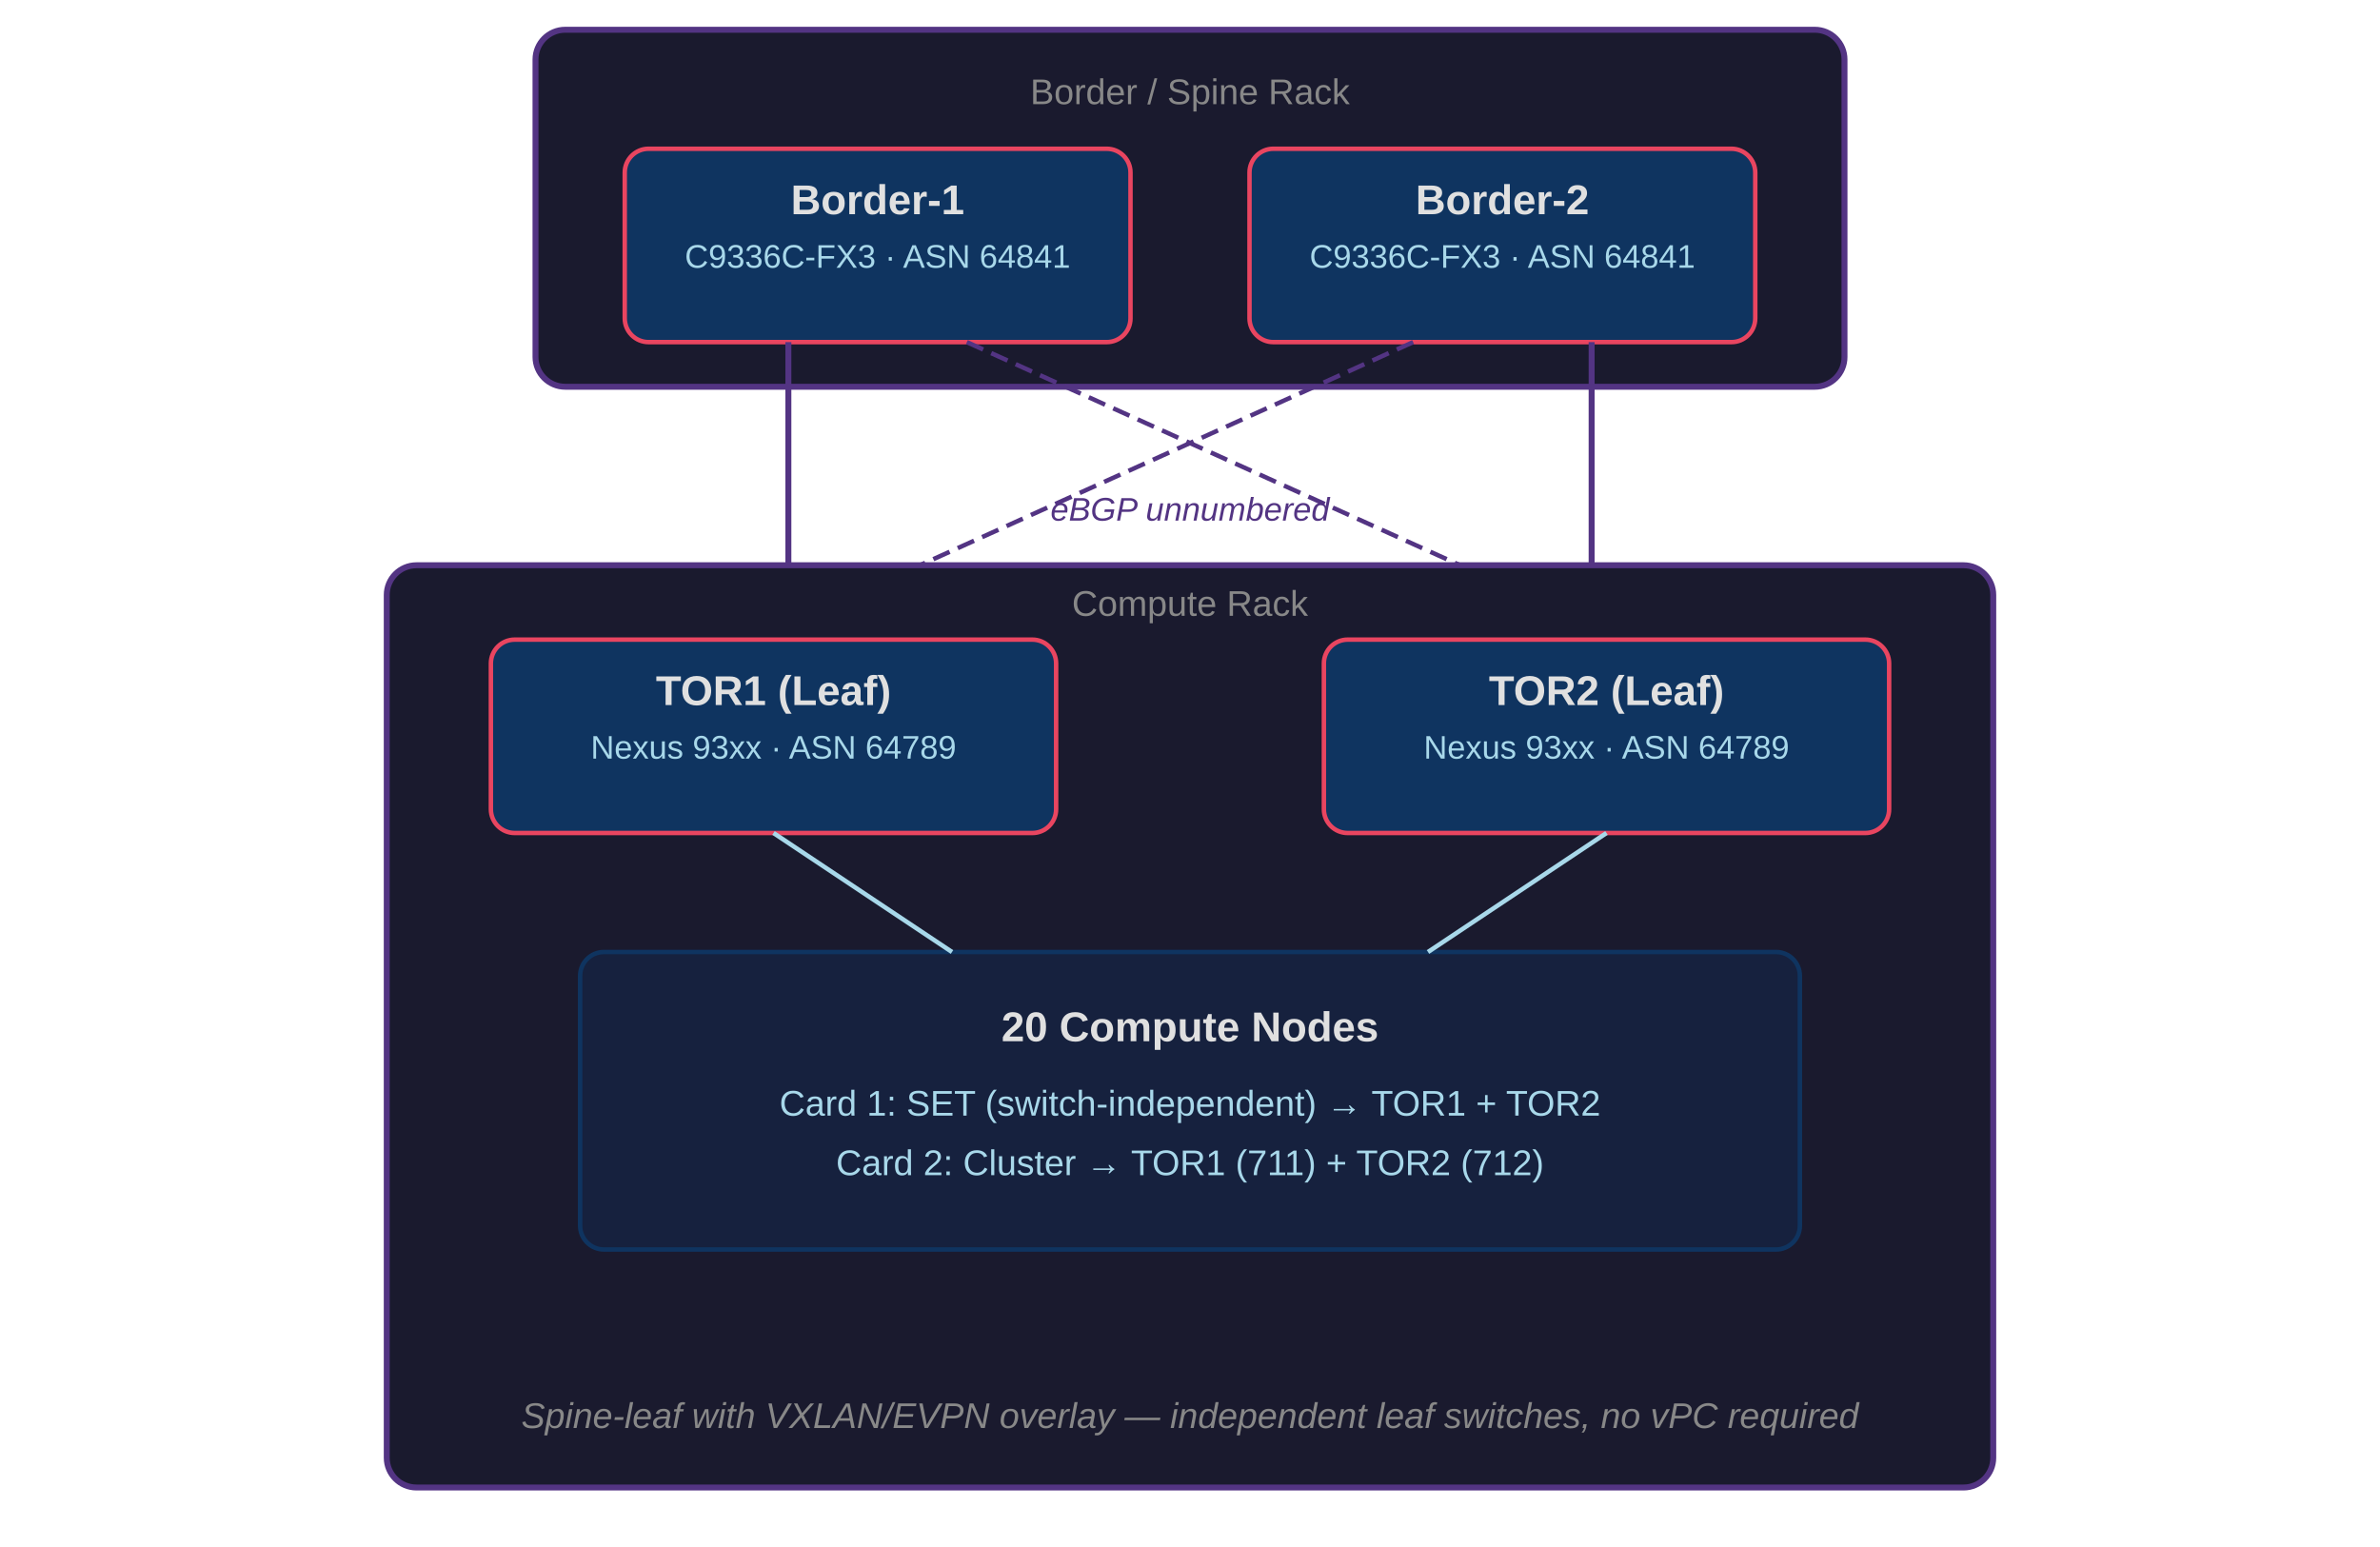
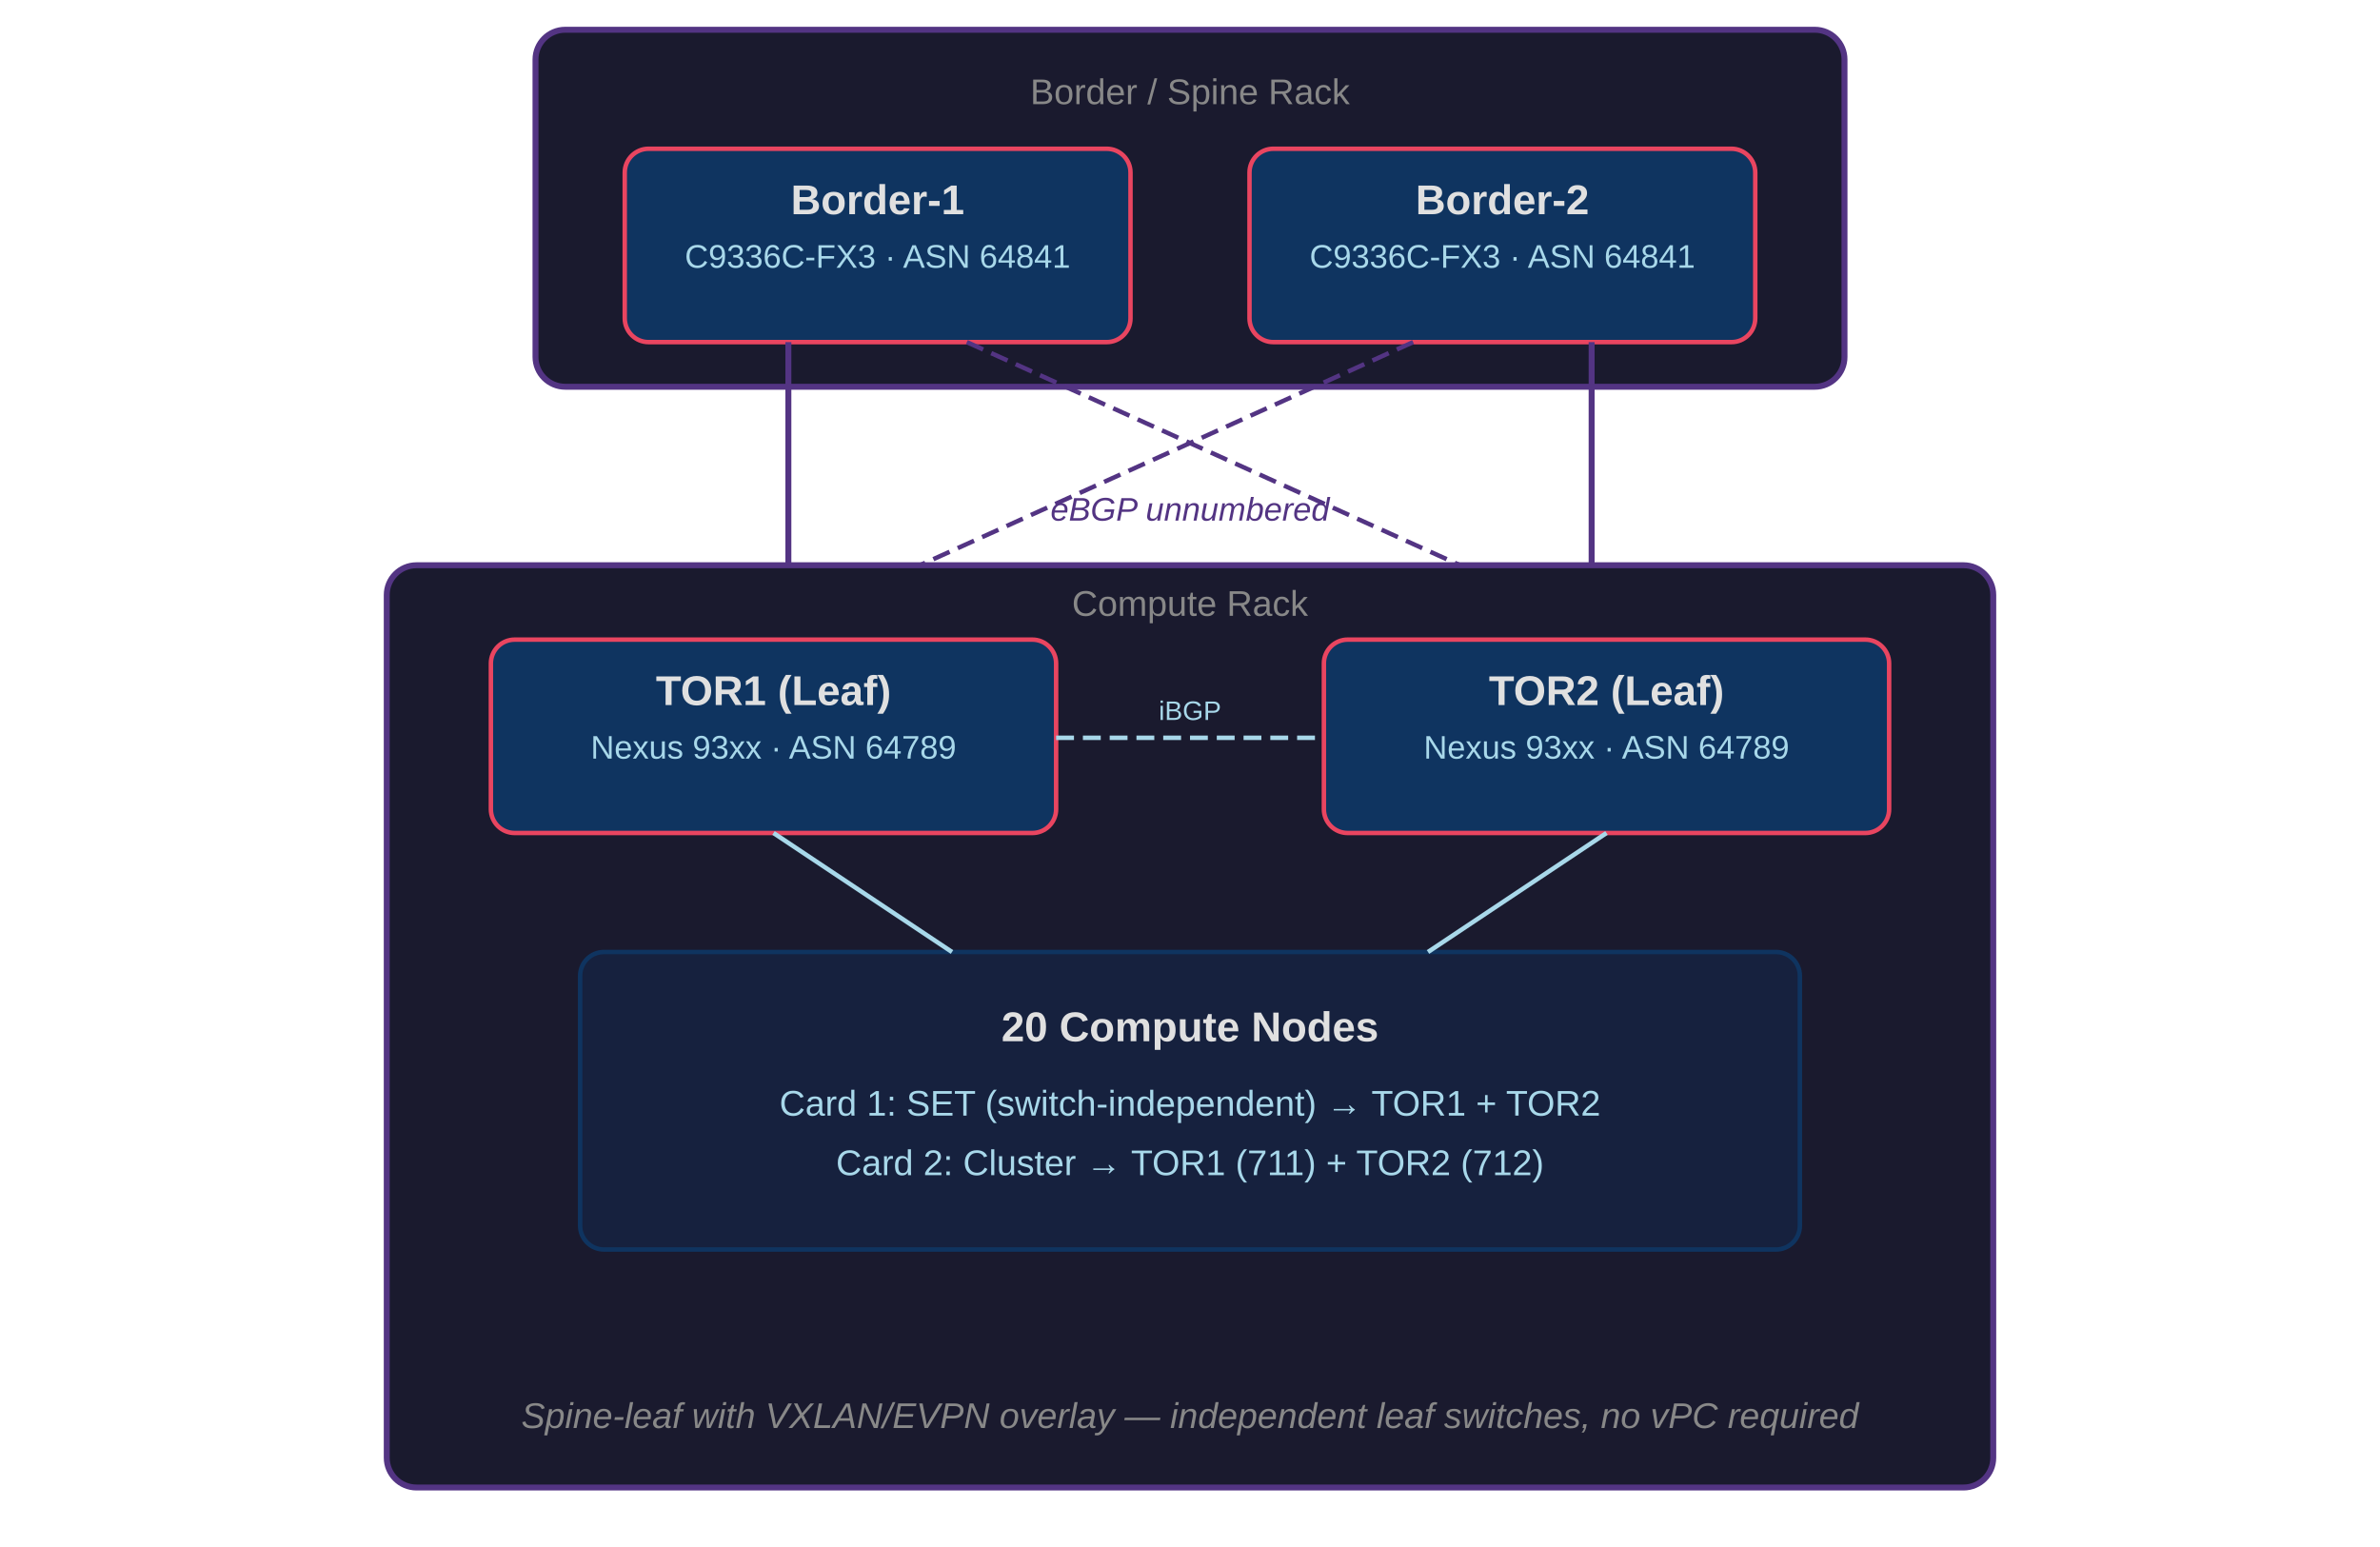
<svg xmlns="http://www.w3.org/2000/svg" viewBox="0 0 800 520" font-family="Segoe UI, Arial, sans-serif">
  <rect x="180" y="10" width="440" height="120" rx="10" fill="#1a1a2e" stroke="#533483" stroke-width="2" />
  <text x="400" y="35" text-anchor="middle" fill="#888" font-size="12">Border / Spine Rack</text>
  <rect x="210" y="50" width="170" height="65" rx="8" fill="#0f3460" stroke="#e94560" stroke-width="1.5" />
  <text x="295" y="72" text-anchor="middle" fill="#e0e0e0" font-size="14" font-weight="bold">Border-1</text>
  <text x="295" y="90" text-anchor="middle" fill="#a8d8ea" font-size="11">C9336C-FX3 · ASN 64841</text>
  <rect x="420" y="50" width="170" height="65" rx="8" fill="#0f3460" stroke="#e94560" stroke-width="1.5" />
  <text x="505" y="72" text-anchor="middle" fill="#e0e0e0" font-size="14" font-weight="bold">Border-2</text>
  <text x="505" y="90" text-anchor="middle" fill="#a8d8ea" font-size="11">C9336C-FX3 · ASN 64841</text>
  <line x1="265" y1="115" x2="265" y2="210" stroke="#533483" stroke-width="2" />
  <line x1="325" y1="115" x2="535" y2="210" stroke="#533483" stroke-width="1.5" stroke-dasharray="6,3" />
  <line x1="475" y1="115" x2="265" y2="210" stroke="#533483" stroke-width="1.5" stroke-dasharray="6,3" />
  <line x1="535" y1="115" x2="535" y2="210" stroke="#533483" stroke-width="2" />
  <text x="400" y="175" text-anchor="middle" fill="#533483" font-size="11" font-style="italic">eBGP unnumbered</text>
  <rect x="130" y="190" width="540" height="310" rx="10" fill="#1a1a2e" stroke="#533483" stroke-width="2" />
  <text x="400" y="207" text-anchor="middle" fill="#888" font-size="12">Compute Rack</text>
  <rect x="165" y="215" width="190" height="65" rx="8" fill="#0f3460" stroke="#e94560" stroke-width="1.5" />
  <text x="260" y="237" text-anchor="middle" fill="#e0e0e0" font-size="14" font-weight="bold">TOR1 (Leaf)</text>
  <text x="260" y="255" text-anchor="middle" fill="#a8d8ea" font-size="11">Nexus 93xx · ASN 64789</text>
  <rect x="445" y="215" width="190" height="65" rx="8" fill="#0f3460" stroke="#e94560" stroke-width="1.5" />
  <text x="540" y="237" text-anchor="middle" fill="#e0e0e0" font-size="14" font-weight="bold">TOR2 (Leaf)</text>
  <text x="540" y="255" text-anchor="middle" fill="#a8d8ea" font-size="11">Nexus 93xx · ASN 64789</text>
+   <line x1="355" y1="248" x2="445" y2="248" stroke="#a8d8ea" stroke-width="1.5" stroke-dasharray="6,3" />
+   <text x="400" y="242" text-anchor="middle" fill="#a8d8ea" font-size="9">iBGP</text>
  <rect x="195" y="320" width="410" height="100" rx="8" fill="#16213e" stroke="#0f3460" stroke-width="1.5" />
  <text x="400" y="350" text-anchor="middle" fill="#e0e0e0" font-size="14" font-weight="bold">20 Compute Nodes</text>
  <text x="400" y="375" text-anchor="middle" fill="#a8d8ea" font-size="12">Card 1: SET (switch-independent) → TOR1 + TOR2</text>
  <text x="400" y="395" text-anchor="middle" fill="#a8d8ea" font-size="12">Card 2: Cluster → TOR1 (711) + TOR2 (712)</text>
  <line x1="260" y1="280" x2="320" y2="320" stroke="#a8d8ea" stroke-width="1.5" />
  <line x1="540" y1="280" x2="480" y2="320" stroke="#a8d8ea" stroke-width="1.5" />
  <text x="400" y="480" text-anchor="middle" fill="#888" font-size="12" font-style="italic">Spine-leaf with VXLAN/EVPN overlay — independent leaf switches, no vPC required</text>
</svg>
